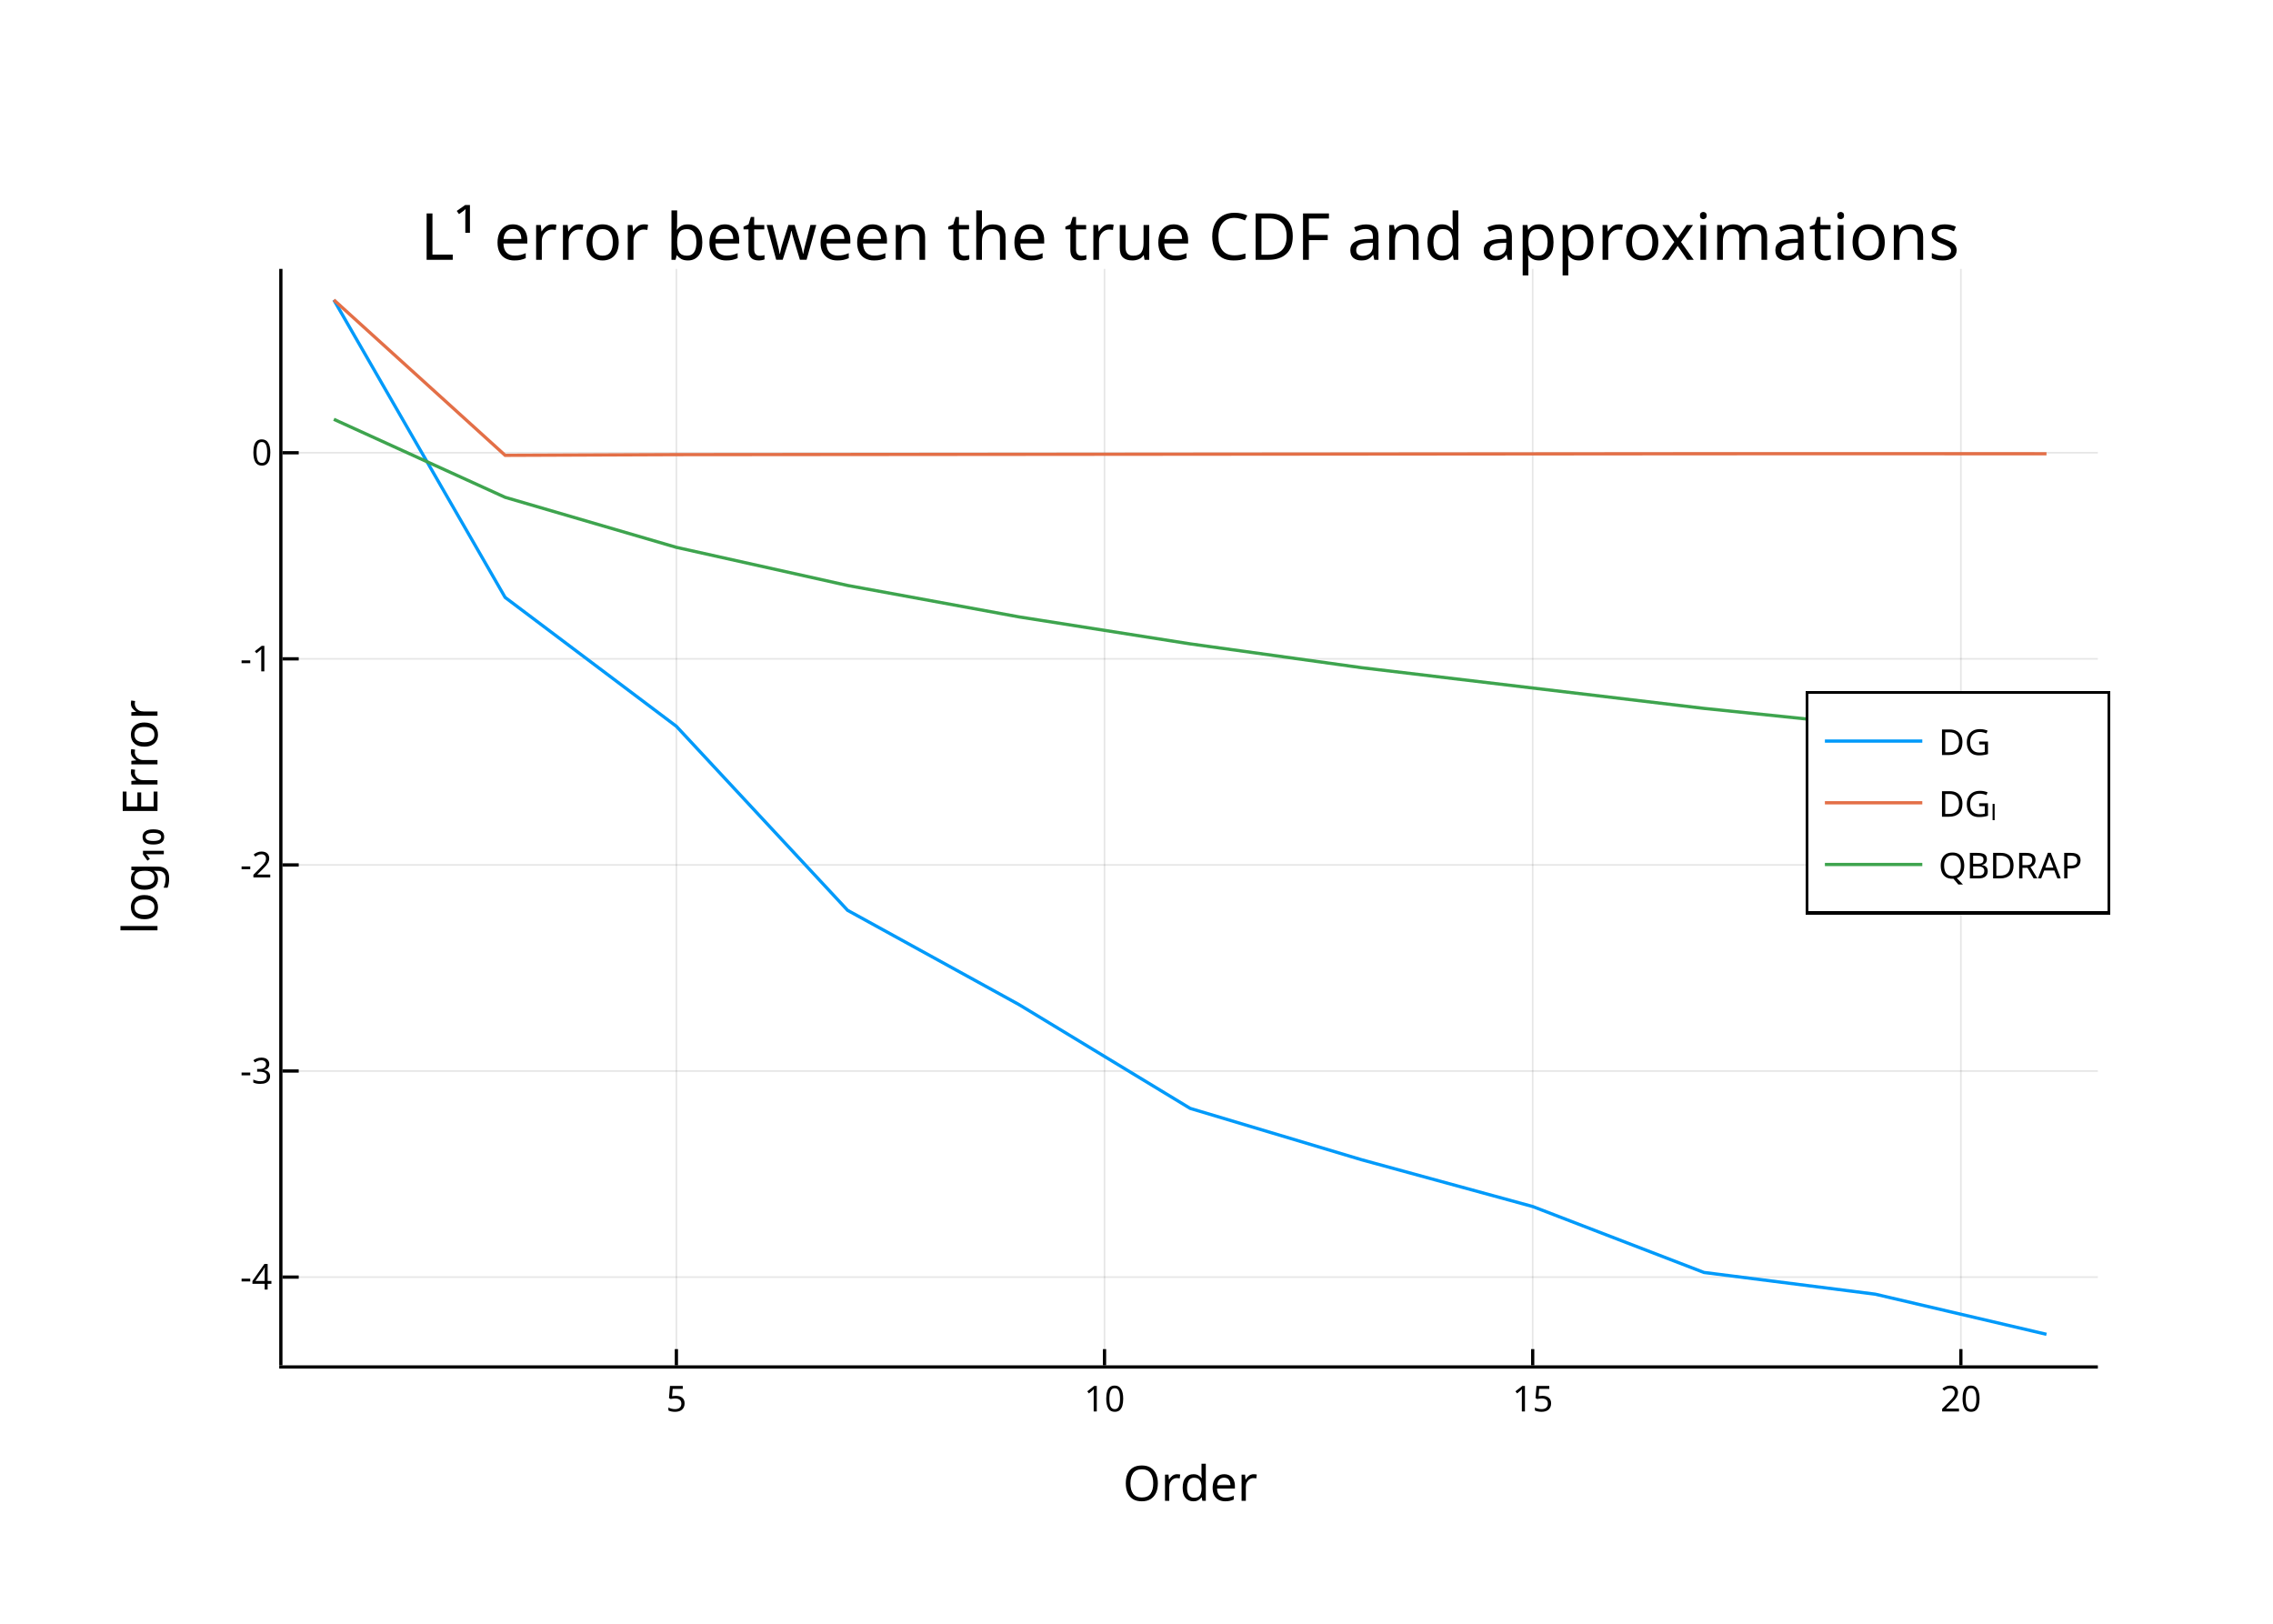
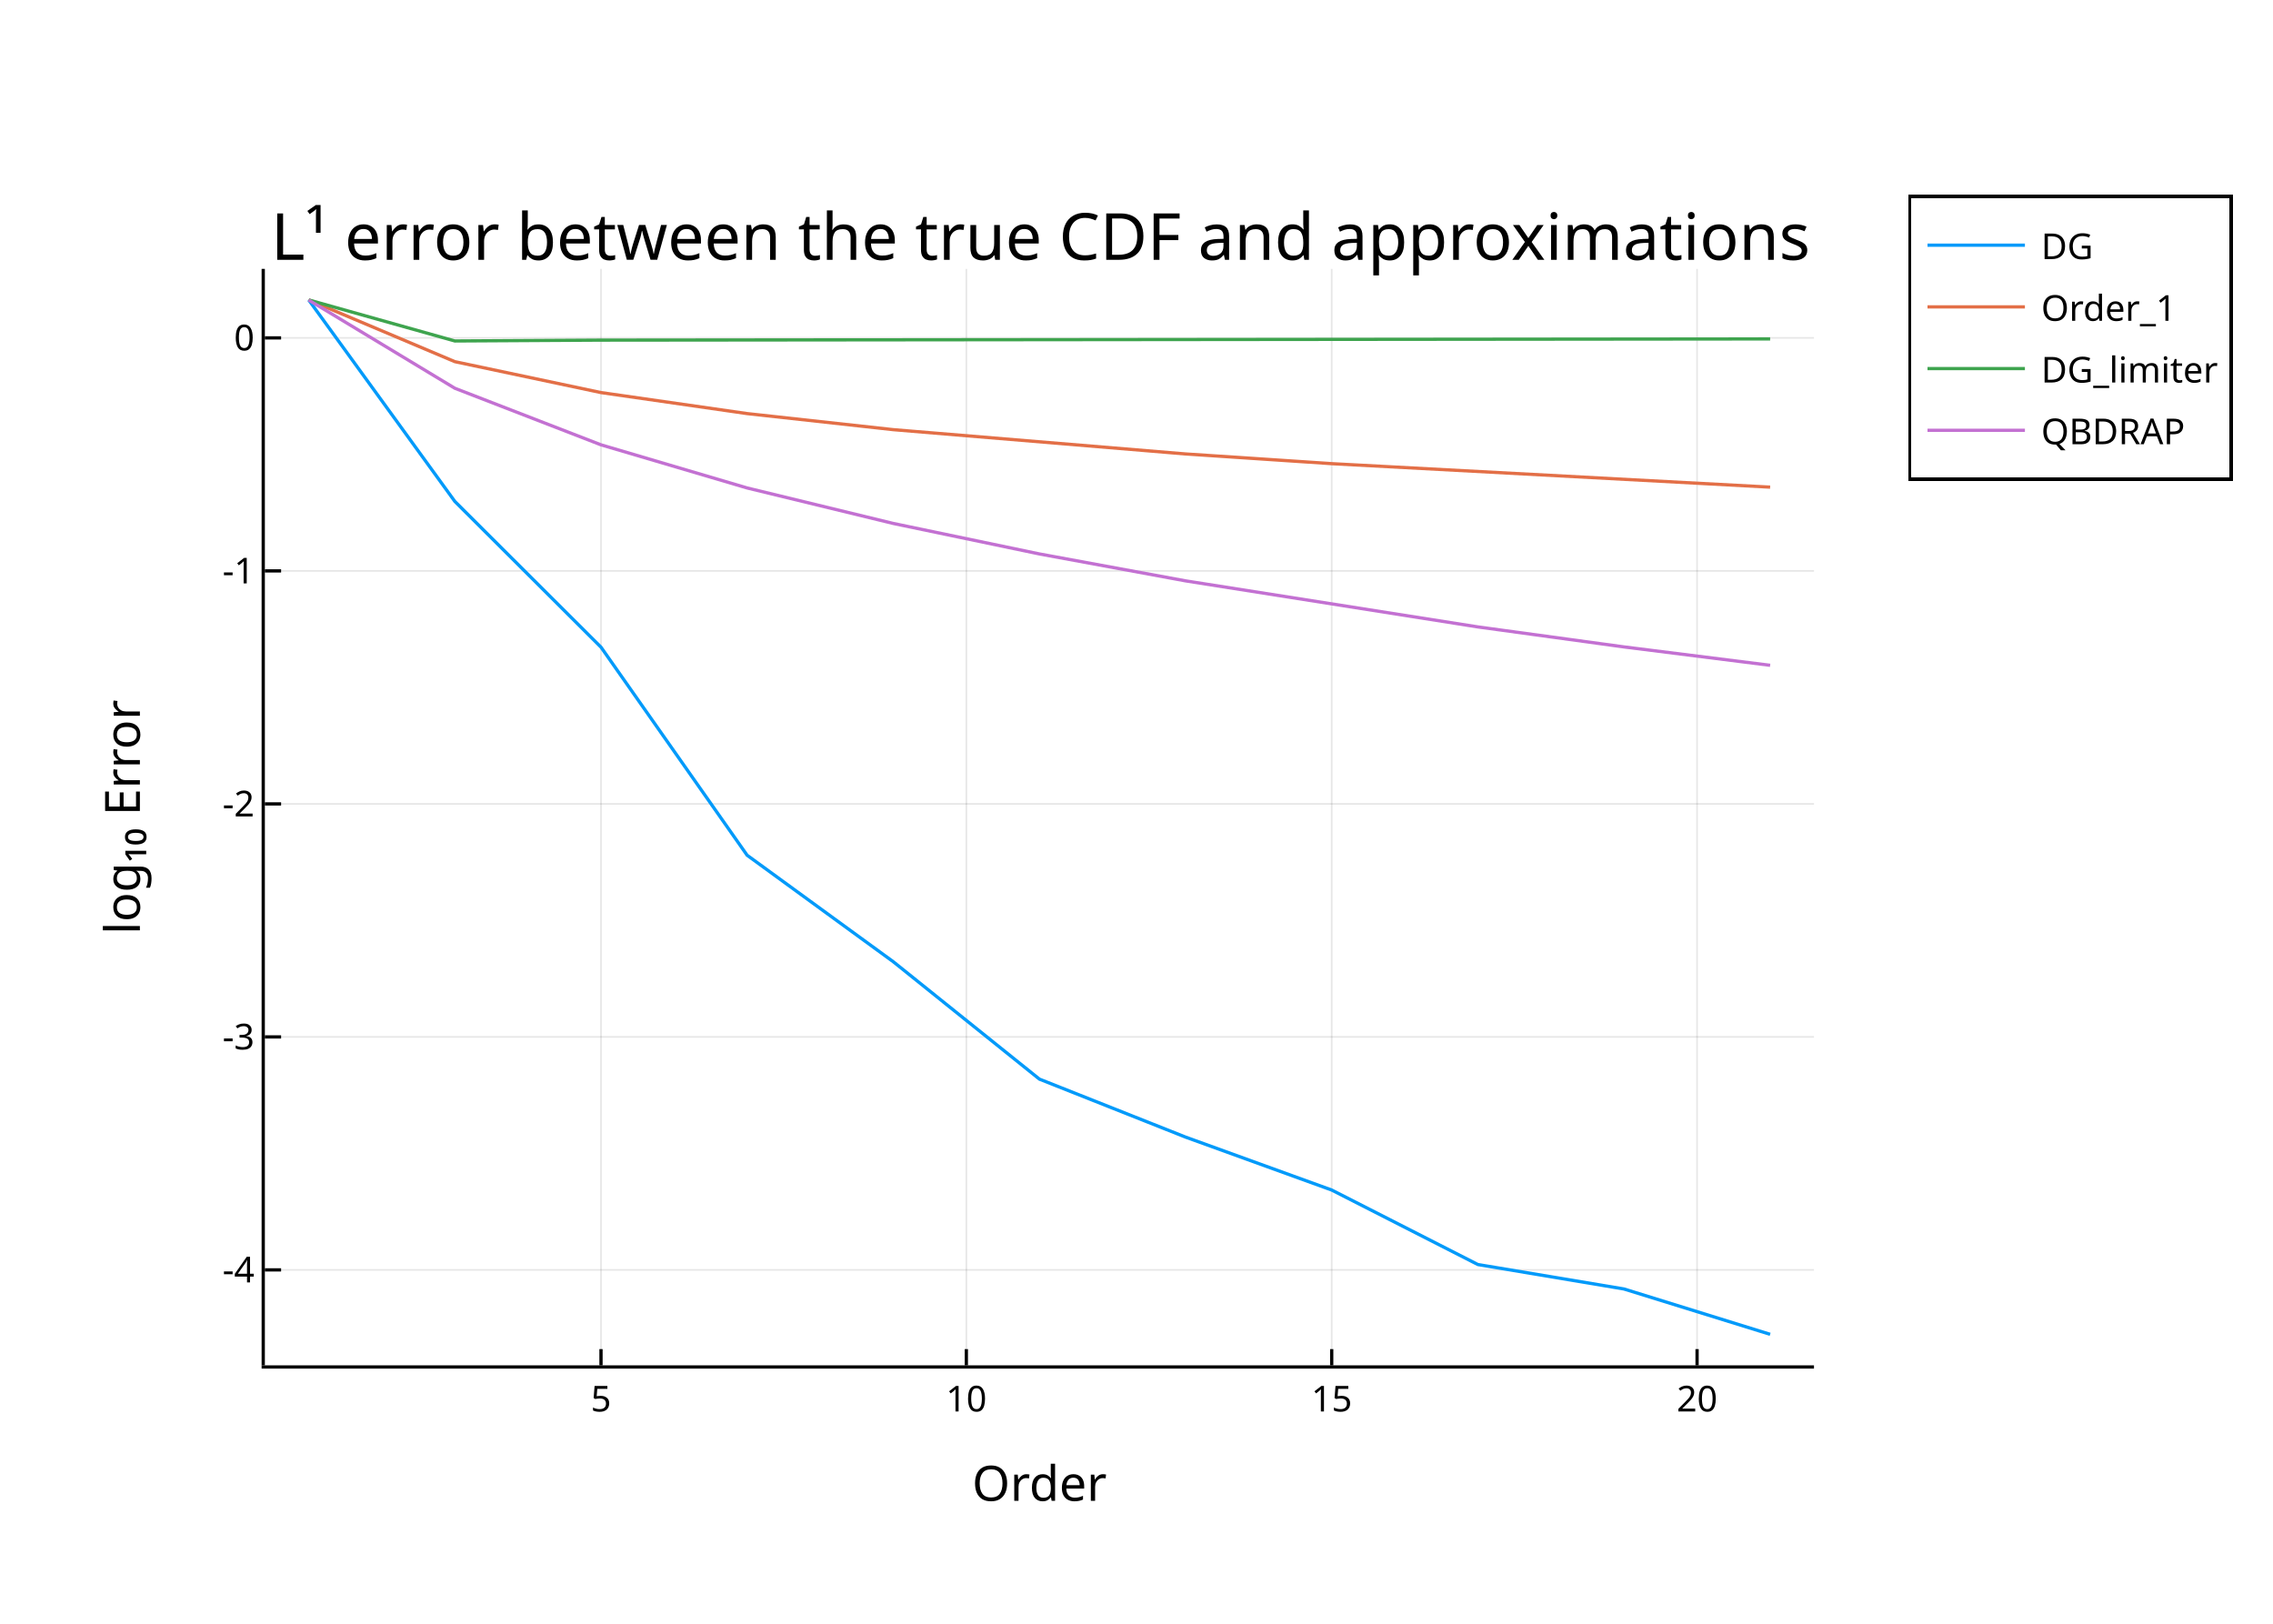
<svg xmlns="http://www.w3.org/2000/svg" class="main-svg" width="700" height="500" style="" viewBox="0 0 700 500">
  <rect x="0" y="0" width="700" height="500" style="fill: rgb(255, 255, 255); fill-opacity: 1;" />
-   <defs id="defs-e0230c">
+   <defs id="defs-a9709c">
    <g class="clips">
-       <clipPath id="clipe0230cxyplot" class="plotclip">
-         <rect width="559.07" height="337.635" />
-       </clipPath>
-       <clipPath class="axesclip" id="clipe0230cx">
-         <rect x="86.993" y="0" width="559.07" height="500" />
-       </clipPath>
-       <clipPath class="axesclip" id="clipe0230cy">
+       <clipPath id="clipa9709cxyplot" class="plotclip">
+         <rect width="477.073" height="337.635" />
+       </clipPath>
+       <clipPath class="axesclip" id="clipa9709cx">
+         <rect x="81.567" y="0" width="477.073" height="500" />
+       </clipPath>
+       <clipPath class="axesclip" id="clipa9709cy">
        <rect x="0" y="82.797" width="700" height="337.635" />
      </clipPath>
-       <clipPath class="axesclip" id="clipe0230cxy">
-         <rect x="86.993" y="82.797" width="559.07" height="337.635" />
+       <clipPath class="axesclip" id="clipa9709cxy">
+         <rect x="81.567" y="82.797" width="477.073" height="337.635" />
      </clipPath>
    </g>
    <g class="gradients" />
  </defs>
  <g class="bglayer" />
  <g class="layer-below">
    <g class="imagelayer" />
    <g class="shapelayer" />
  </g>
  <g class="cartesianlayer">
    <g class="subplot xy">
      <g class="layer-subplot">
        <g class="shapelayer" />
        <g class="imagelayer" />
      </g>
      <g class="gridlayer">
        <g class="x">
-           <path class="xgrid crisp" transform="translate(208.3026,0)" d="M0,82.797v337.635" style="stroke: rgb(0, 0, 0); stroke-opacity: 0.1; stroke-width: 0.5px;" />
-           <path class="xgrid crisp" transform="translate(340.1526,0)" d="M0,82.797v337.635" style="stroke: rgb(0, 0, 0); stroke-opacity: 0.1; stroke-width: 0.5px;" />
-           <path class="xgrid crisp" transform="translate(472.0126,0)" d="M0,82.797v337.635" style="stroke: rgb(0, 0, 0); stroke-opacity: 0.1; stroke-width: 0.5px;" />
-           <path class="xgrid crisp" transform="translate(603.8726,0)" d="M0,82.797v337.635" style="stroke: rgb(0, 0, 0); stroke-opacity: 0.1; stroke-width: 0.5px;" />
+           <path class="xgrid crisp" transform="translate(185.087,0)" d="M0,82.797v337.635" style="stroke: rgb(0, 0, 0); stroke-opacity: 0.1; stroke-width: 0.5px;" />
+           <path class="xgrid crisp" transform="translate(297.597,0)" d="M0,82.797v337.635" style="stroke: rgb(0, 0, 0); stroke-opacity: 0.1; stroke-width: 0.5px;" />
+           <path class="xgrid crisp" transform="translate(410.117,0)" d="M0,82.797v337.635" style="stroke: rgb(0, 0, 0); stroke-opacity: 0.1; stroke-width: 0.5px;" />
+           <path class="xgrid crisp" transform="translate(522.637,0)" d="M0,82.797v337.635" style="stroke: rgb(0, 0, 0); stroke-opacity: 0.1; stroke-width: 0.5px;" />
        </g>
        <g class="y">
-           <path class="ygrid crisp" transform="translate(0,393.2569)" d="M86.993,0h559.07" style="stroke: rgb(0, 0, 0); stroke-opacity: 0.1; stroke-width: 0.5px;" />
-           <path class="ygrid crisp" transform="translate(0,329.7969)" d="M86.993,0h559.07" style="stroke: rgb(0, 0, 0); stroke-opacity: 0.1; stroke-width: 0.5px;" />
-           <path class="ygrid crisp" transform="translate(0,266.3369)" d="M86.993,0h559.07" style="stroke: rgb(0, 0, 0); stroke-opacity: 0.1; stroke-width: 0.5px;" />
-           <path class="ygrid crisp" transform="translate(0,202.8769)" d="M86.993,0h559.07" style="stroke: rgb(0, 0, 0); stroke-opacity: 0.1; stroke-width: 0.5px;" />
-           <path class="ygrid crisp" transform="translate(0,139.4169)" d="M86.993,0h559.07" style="stroke: rgb(0, 0, 0); stroke-opacity: 0.1; stroke-width: 0.5px;" />
+           <path class="ygrid crisp" transform="translate(0,391.0369)" d="M81.567,0h477.073" style="stroke: rgb(0, 0, 0); stroke-opacity: 0.1; stroke-width: 0.5px;" />
+           <path class="ygrid crisp" transform="translate(0,319.2969)" d="M81.567,0h477.073" style="stroke: rgb(0, 0, 0); stroke-opacity: 0.1; stroke-width: 0.5px;" />
+           <path class="ygrid crisp" transform="translate(0,247.5469)" d="M81.567,0h477.073" style="stroke: rgb(0, 0, 0); stroke-opacity: 0.1; stroke-width: 0.5px;" />
+           <path class="ygrid crisp" transform="translate(0,175.7969)" d="M81.567,0h477.073" style="stroke: rgb(0, 0, 0); stroke-opacity: 0.1; stroke-width: 0.5px;" />
+           <path class="ygrid crisp" transform="translate(0,104.0469)" d="M81.567,0h477.073" style="stroke: rgb(0, 0, 0); stroke-opacity: 0.1; stroke-width: 0.5px;" />
        </g>
      </g>
      <g class="zerolinelayer" />
      <path class="xlines-below" />
      <path class="ylines-below" />
      <g class="overlines-below" />
      <g class="xaxislayer-below" />
      <g class="yaxislayer-below" />
      <g class="overaxes-below" />
-       <g class="plot" transform="translate(86.99256,82.79692)" clip-path="url('#clipe0230cxyplot')">
+       <g class="plot" transform="translate(81.56699,82.79692)" clip-path="url('#clipa9709cxyplot')">
        <g class="scatterlayer mlayer">
-           <g class="trace scatter traced889b2" style="stroke-miterlimit: 2; opacity: 1;">
-             <g class="fills" />
-             <g class="errorbars" />
-             <g class="lines">
-               <path class="js-line" d="M15.82,9.56L68.57,101.17L121.31,140.86L174.05,197.53L226.79,226.53L279.54,258.51L332.28,274.31L385.02,288.73L437.76,309.03L490.51,315.72L543.25,328.08" style="vector-effect: non-scaling-stroke; fill: none; stroke: rgb(0, 154, 250); stroke-opacity: 1; stroke-width: 1px; opacity: 1;" />
-             </g>
-             <g class="points" />
-             <g class="text" />
-           </g>
-           <g class="trace scatter tracec059a5" style="stroke-miterlimit: 2; opacity: 1;">
-             <g class="fills" />
-             <g class="errorbars" />
-             <g class="lines">
-               <path class="js-line" d="M15.82,9.56L68.57,57.41L121.31,57.2L437.76,56.92L490.51,56.91L543.25,56.93" style="vector-effect: non-scaling-stroke; fill: none; stroke: rgb(227, 111, 71); stroke-opacity: 1; stroke-width: 1px; opacity: 1;" />
-             </g>
-             <g class="points" />
-             <g class="text" />
-           </g>
-           <g class="trace scatter trace3f06d7" style="stroke-miterlimit: 2; opacity: 1;">
-             <g class="fills" />
-             <g class="errorbars" />
-             <g class="lines">
-               <path class="js-line" d="M15.82,46.32L68.57,70.34L121.31,85.75L174.05,97.49L226.79,107.16L279.54,115.47L332.28,122.8L437.76,135.34L490.51,140.79L543.25,145.8" style="vector-effect: non-scaling-stroke; fill: none; stroke: rgb(62, 164, 78); stroke-opacity: 1; stroke-width: 1px; opacity: 1;" />
+           <g class="trace scatter trace3fc448" style="stroke-miterlimit: 2; opacity: 1;">
+             <g class="fills" />
+             <g class="errorbars" />
+             <g class="lines">
+               <path class="js-line" d="M13.5,9.56L58.51,71.61L103.52,116.49L148.52,180.56L193.53,213.35L238.54,249.5L283.54,267.35L328.55,283.65L373.56,306.59L418.56,314.12L463.57,328.08" style="vector-effect: non-scaling-stroke; fill: none; stroke: rgb(0, 154, 250); stroke-opacity: 1; stroke-width: 1px; opacity: 1;" />
+             </g>
+             <g class="points" />
+             <g class="text" />
+           </g>
+           <g class="trace scatter tracefcc829" style="stroke-miterlimit: 2; opacity: 1;">
+             <g class="fills" />
+             <g class="errorbars" />
+             <g class="lines">
+               <path class="js-line" d="M13.5,9.56L58.51,28.57L103.52,38.09L148.52,44.56L193.53,49.51L283.54,56.99L328.55,59.98L463.57,67.21" style="vector-effect: non-scaling-stroke; fill: none; stroke: rgb(227, 111, 71); stroke-opacity: 1; stroke-width: 1px; opacity: 1;" />
+             </g>
+             <g class="points" />
+             <g class="text" />
+           </g>
+           <g class="trace scatter trace076ed4" style="stroke-miterlimit: 2; opacity: 1;">
+             <g class="fills" />
+             <g class="errorbars" />
+             <g class="lines">
+               <path class="js-line" d="M13.5,9.56L58.51,22.2L103.52,21.94L463.57,21.57" style="vector-effect: non-scaling-stroke; fill: none; stroke: rgb(62, 164, 78); stroke-opacity: 1; stroke-width: 1px; opacity: 1;" />
+             </g>
+             <g class="points" />
+             <g class="text" />
+           </g>
+           <g class="trace scatter trace6f905e" style="stroke-miterlimit: 2; opacity: 1;">
+             <g class="fills" />
+             <g class="errorbars" />
+             <g class="lines">
+               <path class="js-line" d="M13.5,9.6L58.51,36.76L103.52,54.18L148.52,67.46L193.53,78.39L238.54,87.78L283.54,96.07L373.56,110.25L418.56,116.41L463.57,122.07" style="vector-effect: non-scaling-stroke; fill: none; stroke: rgb(195, 113, 210); stroke-opacity: 1; stroke-width: 1px; opacity: 1;" />
            </g>
            <g class="points" />
            <g class="text" />
          </g>
        </g>
      </g>
      <g class="overplot" />
-       <path class="xlines-above crisp" d="M85.993,420.932H646.063" style="fill: none; stroke-width: 1px; stroke: rgb(0, 0, 0); stroke-opacity: 1;" />
-       <path class="ylines-above crisp" d="M86.493,82.797V420.432" style="fill: none; stroke-width: 1px; stroke: rgb(0, 0, 0); stroke-opacity: 1;" />
+       <path class="xlines-above crisp" d="M80.567,420.932H558.64" style="fill: none; stroke-width: 1px; stroke: rgb(0, 0, 0); stroke-opacity: 1;" />
+       <path class="ylines-above crisp" d="M81.067,82.797V420.432" style="fill: none; stroke-width: 1px; stroke: rgb(0, 0, 0); stroke-opacity: 1;" />
      <g class="overlines-above" />
      <g class="xaxislayer-above">
-         <path class="xtick ticks crisp" d="M0,420.432v-5" transform="translate(208.3026,0)" style="stroke: rgb(0, 0, 0); stroke-opacity: 1; stroke-width: 1px;" />
-         <path class="xtick ticks crisp" d="M0,420.432v-5" transform="translate(340.1526,0)" style="stroke: rgb(0, 0, 0); stroke-opacity: 1; stroke-width: 1px;" />
-         <path class="xtick ticks crisp" d="M0,420.432v-5" transform="translate(472.0126,0)" style="stroke: rgb(0, 0, 0); stroke-opacity: 1; stroke-width: 1px;" />
-         <path class="xtick ticks crisp" d="M0,420.432v-5" transform="translate(603.8726,0)" style="stroke: rgb(0, 0, 0); stroke-opacity: 1; stroke-width: 1px;" />
-         <g class="xtick">
-           <text text-anchor="middle" x="0" y="434.632" transform="translate(208.3026,0)" style="font-family: sans-serif; font-size: 11px; fill: rgb(0, 0, 0); fill-opacity: 1; white-space: pre;">5</text>
-         </g>
-         <g class="xtick">
-           <text text-anchor="middle" x="0" y="434.632" transform="translate(340.1526,0)" style="font-family: sans-serif; font-size: 11px; fill: rgb(0, 0, 0); fill-opacity: 1; white-space: pre;">10</text>
-         </g>
-         <g class="xtick">
-           <text text-anchor="middle" x="0" y="434.632" transform="translate(472.0126,0)" style="font-family: sans-serif; font-size: 11px; fill: rgb(0, 0, 0); fill-opacity: 1; white-space: pre;">15</text>
-         </g>
-         <g class="xtick">
-           <text text-anchor="middle" x="0" y="434.632" transform="translate(603.8726,0)" style="font-family: sans-serif; font-size: 11px; fill: rgb(0, 0, 0); fill-opacity: 1; white-space: pre;">20</text>
+         <path class="xtick ticks crisp" d="M0,420.432v-5" transform="translate(185.087,0)" style="stroke: rgb(0, 0, 0); stroke-opacity: 1; stroke-width: 1px;" />
+         <path class="xtick ticks crisp" d="M0,420.432v-5" transform="translate(297.597,0)" style="stroke: rgb(0, 0, 0); stroke-opacity: 1; stroke-width: 1px;" />
+         <path class="xtick ticks crisp" d="M0,420.432v-5" transform="translate(410.117,0)" style="stroke: rgb(0, 0, 0); stroke-opacity: 1; stroke-width: 1px;" />
+         <path class="xtick ticks crisp" d="M0,420.432v-5" transform="translate(522.637,0)" style="stroke: rgb(0, 0, 0); stroke-opacity: 1; stroke-width: 1px;" />
+         <g class="xtick">
+           <text text-anchor="middle" x="0" y="434.632" transform="translate(185.087,0)" style="font-family: sans-serif; font-size: 11px; fill: rgb(0, 0, 0); fill-opacity: 1; white-space: pre;">5</text>
+         </g>
+         <g class="xtick">
+           <text text-anchor="middle" x="0" y="434.632" transform="translate(297.597,0)" style="font-family: sans-serif; font-size: 11px; fill: rgb(0, 0, 0); fill-opacity: 1; white-space: pre;">10</text>
+         </g>
+         <g class="xtick">
+           <text text-anchor="middle" x="0" y="434.632" transform="translate(410.117,0)" style="font-family: sans-serif; font-size: 11px; fill: rgb(0, 0, 0); fill-opacity: 1; white-space: pre;">15</text>
+         </g>
+         <g class="xtick">
+           <text text-anchor="middle" x="0" y="434.632" transform="translate(522.637,0)" style="font-family: sans-serif; font-size: 11px; fill: rgb(0, 0, 0); fill-opacity: 1; white-space: pre;">20</text>
        </g>
      </g>
      <g class="yaxislayer-above">
-         <path class="ytick ticks crisp" d="M86.993,0h5" transform="translate(0,393.2569)" style="stroke: rgb(0, 0, 0); stroke-opacity: 1; stroke-width: 1px;" />
-         <path class="ytick ticks crisp" d="M86.993,0h5" transform="translate(0,329.7969)" style="stroke: rgb(0, 0, 0); stroke-opacity: 1; stroke-width: 1px;" />
-         <path class="ytick ticks crisp" d="M86.993,0h5" transform="translate(0,266.3369)" style="stroke: rgb(0, 0, 0); stroke-opacity: 1; stroke-width: 1px;" />
-         <path class="ytick ticks crisp" d="M86.993,0h5" transform="translate(0,202.8769)" style="stroke: rgb(0, 0, 0); stroke-opacity: 1; stroke-width: 1px;" />
-         <path class="ytick ticks crisp" d="M86.993,0h5" transform="translate(0,139.4169)" style="stroke: rgb(0, 0, 0); stroke-opacity: 1; stroke-width: 1px;" />
-         <g class="ytick">
-           <text text-anchor="end" x="83.793" y="3.85" transform="translate(0,393.2569)" style="font-family: sans-serif; font-size: 11px; fill: rgb(0, 0, 0); fill-opacity: 1; white-space: pre;">-4</text>
-         </g>
-         <g class="ytick">
-           <text text-anchor="end" x="83.793" y="3.85" transform="translate(0,329.7969)" style="font-family: sans-serif; font-size: 11px; fill: rgb(0, 0, 0); fill-opacity: 1; white-space: pre;">-3</text>
-         </g>
-         <g class="ytick">
-           <text text-anchor="end" x="83.793" y="3.85" transform="translate(0,266.3369)" style="font-family: sans-serif; font-size: 11px; fill: rgb(0, 0, 0); fill-opacity: 1; white-space: pre;">-2</text>
-         </g>
-         <g class="ytick">
-           <text text-anchor="end" x="83.793" y="3.85" transform="translate(0,202.8769)" style="font-family: sans-serif; font-size: 11px; fill: rgb(0, 0, 0); fill-opacity: 1; white-space: pre;">-1</text>
-         </g>
-         <g class="ytick">
-           <text text-anchor="end" x="83.793" y="3.85" transform="translate(0,139.4169)" style="font-family: sans-serif; font-size: 11px; fill: rgb(0, 0, 0); fill-opacity: 1; white-space: pre;">0</text>
+         <path class="ytick ticks crisp" d="M81.567,0h5" transform="translate(0,391.0369)" style="stroke: rgb(0, 0, 0); stroke-opacity: 1; stroke-width: 1px;" />
+         <path class="ytick ticks crisp" d="M81.567,0h5" transform="translate(0,319.2969)" style="stroke: rgb(0, 0, 0); stroke-opacity: 1; stroke-width: 1px;" />
+         <path class="ytick ticks crisp" d="M81.567,0h5" transform="translate(0,247.5469)" style="stroke: rgb(0, 0, 0); stroke-opacity: 1; stroke-width: 1px;" />
+         <path class="ytick ticks crisp" d="M81.567,0h5" transform="translate(0,175.7969)" style="stroke: rgb(0, 0, 0); stroke-opacity: 1; stroke-width: 1px;" />
+         <path class="ytick ticks crisp" d="M81.567,0h5" transform="translate(0,104.0469)" style="stroke: rgb(0, 0, 0); stroke-opacity: 1; stroke-width: 1px;" />
+         <g class="ytick">
+           <text text-anchor="end" x="78.367" y="3.85" transform="translate(0,391.0369)" style="font-family: sans-serif; font-size: 11px; fill: rgb(0, 0, 0); fill-opacity: 1; white-space: pre;">-4</text>
+         </g>
+         <g class="ytick">
+           <text text-anchor="end" x="78.367" y="3.85" transform="translate(0,319.2969)" style="font-family: sans-serif; font-size: 11px; fill: rgb(0, 0, 0); fill-opacity: 1; white-space: pre;">-3</text>
+         </g>
+         <g class="ytick">
+           <text text-anchor="end" x="78.367" y="3.85" transform="translate(0,247.5469)" style="font-family: sans-serif; font-size: 11px; fill: rgb(0, 0, 0); fill-opacity: 1; white-space: pre;">-2</text>
+         </g>
+         <g class="ytick">
+           <text text-anchor="end" x="78.367" y="3.85" transform="translate(0,175.7969)" style="font-family: sans-serif; font-size: 11px; fill: rgb(0, 0, 0); fill-opacity: 1; white-space: pre;">-1</text>
+         </g>
+         <g class="ytick">
+           <text text-anchor="end" x="78.367" y="3.85" transform="translate(0,104.0469)" style="font-family: sans-serif; font-size: 11px; fill: rgb(0, 0, 0); fill-opacity: 1; white-space: pre;">0</text>
        </g>
      </g>
      <g class="overaxes-above" />
    </g>
  </g>
  <g class="polarlayer" />
  <g class="ternarylayer" />
  <g class="geolayer" />
  <g class="funnelarealayer" />
  <g class="pielayer" />
  <g class="treemaplayer" />
  <g class="sunburstlayer" />
  <g class="glimages" />
-   <defs id="topdefs-e0230c">
+   <defs id="topdefs-a9709c">
    <g class="clips" />
-     <clipPath id="legende0230c">
-       <rect width="92" height="67" x="1" y="1" />
+     <clipPath id="legenda9709c">
+       <rect width="98" height="86" x="1" y="1" />
    </clipPath>
  </defs>
  <g class="layer-above">
    <g class="imagelayer" />
    <g class="shapelayer" />
  </g>
  <g class="infolayer">
-     <g class="legend" pointer-events="all" transform="translate(556,212.7)">
-       <rect class="bg" shape-rendering="crispEdges" width="93" height="68" x="0.5" y="0.5" style="stroke: rgb(0, 0, 0); stroke-opacity: 1; fill: rgb(255, 255, 255); fill-opacity: 1; stroke-width: 1px;" />
-       <g class="scrollbox" transform="" clip-path="url('#legende0230c')">
+     <g class="legend" pointer-events="all" transform="translate(587.6,60)">
+       <rect class="bg" shape-rendering="crispEdges" width="99" height="87" x="0.5" y="0.5" style="stroke: rgb(0, 0, 0); stroke-opacity: 1; fill: rgb(255, 255, 255); fill-opacity: 1; stroke-width: 1px;" />
+       <g class="scrollbox" transform="" clip-path="url('#legenda9709c')">
        <g class="groups">
          <g class="traces" transform="translate(1,15.5)" style="opacity: 1;">
            <text class="legendtext" text-anchor="start" x="40" y="4.29" style="font-family: sans-serif; font-size: 11px; fill: rgb(0, 0, 0); fill-opacity: 1; white-space: pre;">DG</text>
            <g class="layers" style="opacity: 1;">
              <g class="legendfill" />
              <g class="legendlines">
                <path class="js-line" d="M5,0h30" style="fill: none; stroke: rgb(0, 154, 250); stroke-opacity: 1; stroke-width: 1px;" />
              </g>
              <g class="legendsymbols">
                <g class="legendpoints" />
              </g>
            </g>
-             <rect class="legendtoggle" x="0" y="-9.5" width="86.469" height="19" style="fill: rgb(0, 0, 0); fill-opacity: 0;" />
+             <rect class="legendtoggle" x="0" y="-9.5" width="92.109" height="19" style="fill: rgb(0, 0, 0); fill-opacity: 0;" />
          </g>
          <g class="traces" transform="translate(1,34.5)" style="opacity: 1;">
-             <text class="legendtext" text-anchor="start" x="40" y="4.29" style="font-family: sans-serif; font-size: 11px; fill: rgb(0, 0, 0); fill-opacity: 1; white-space: pre;">DGₗ</text>
+             <text class="legendtext" text-anchor="start" x="40" y="4.29" style="font-family: sans-serif; font-size: 11px; fill: rgb(0, 0, 0); fill-opacity: 1; white-space: pre;">Order_1</text>
            <g class="layers" style="opacity: 1;">
              <g class="legendfill" />
              <g class="legendlines">
                <path class="js-line" d="M5,0h30" style="fill: none; stroke: rgb(227, 111, 71); stroke-opacity: 1; stroke-width: 1px;" />
              </g>
              <g class="legendsymbols">
                <g class="legendpoints" />
              </g>
            </g>
-             <rect class="legendtoggle" x="0" y="-9.5" width="86.469" height="19" style="fill: rgb(0, 0, 0); fill-opacity: 0;" />
+             <rect class="legendtoggle" x="0" y="-9.5" width="92.109" height="19" style="fill: rgb(0, 0, 0); fill-opacity: 0;" />
          </g>
          <g class="traces" transform="translate(1,53.5)" style="opacity: 1;">
+             <text class="legendtext" text-anchor="start" x="40" y="4.29" style="font-family: sans-serif; font-size: 11px; fill: rgb(0, 0, 0); fill-opacity: 1; white-space: pre;">DG_limiter</text>
+             <g class="layers" style="opacity: 1;">
+               <g class="legendfill" />
+               <g class="legendlines">
+                 <path class="js-line" d="M5,0h30" style="fill: none; stroke: rgb(62, 164, 78); stroke-opacity: 1; stroke-width: 1px;" />
+               </g>
+               <g class="legendsymbols">
+                 <g class="legendpoints" />
+               </g>
+             </g>
+             <rect class="legendtoggle" x="0" y="-9.5" width="92.109" height="19" style="fill: rgb(0, 0, 0); fill-opacity: 0;" />
+           </g>
+           <g class="traces" transform="translate(1,72.5)" style="opacity: 1;">
            <text class="legendtext" text-anchor="start" x="40" y="4.29" style="font-family: sans-serif; font-size: 11px; fill: rgb(0, 0, 0); fill-opacity: 1; white-space: pre;">QBDRAP</text>
            <g class="layers" style="opacity: 1;">
              <g class="legendfill" />
              <g class="legendlines">
-                 <path class="js-line" d="M5,0h30" style="fill: none; stroke: rgb(62, 164, 78); stroke-opacity: 1; stroke-width: 1px;" />
-               </g>
-               <g class="legendsymbols">
-                 <g class="legendpoints" />
-               </g>
-             </g>
-             <rect class="legendtoggle" x="0" y="-9.5" width="86.469" height="19" style="fill: rgb(0, 0, 0); fill-opacity: 0;" />
+                 <path class="js-line" d="M5,0h30" style="fill: none; stroke: rgb(195, 113, 210); stroke-opacity: 1; stroke-width: 1px;" />
+               </g>
+               <g class="legendsymbols">
+                 <g class="legendpoints" />
+               </g>
+             </g>
+             <rect class="legendtoggle" x="0" y="-9.5" width="92.109" height="19" style="fill: rgb(0, 0, 0); fill-opacity: 0;" />
          </g>
        </g>
      </g>
      <rect class="scrollbar" rx="20" ry="3" width="0" height="0" x="0" y="0" style="fill: rgb(128, 139, 164); fill-opacity: 1;" />
    </g>
    <g class="g-gtitle" />
    <g class="g-xtitle">
-       <text class="xtitle" x="366.528" y="462.141" text-anchor="middle" style="font-family: sans-serif; font-size: 15px; fill: rgb(0, 0, 0); opacity: 1; font-weight: normal; white-space: pre;">Order</text>
+       <text class="xtitle" x="320.104" y="462.141" text-anchor="middle" style="font-family: sans-serif; font-size: 15px; fill: rgb(0, 0, 0); opacity: 1; font-weight: normal; white-space: pre;">Order</text>
    </g>
    <g class="g-ytitle">
-       <text class="ytitle" transform="rotate(-90,48.5,251.6146)" x="48.5" y="251.615" text-anchor="middle" style="font-family: sans-serif; font-size: 15px; fill: rgb(0, 0, 0); opacity: 1; font-weight: normal; white-space: pre;">log₁₀ Error</text>
+       <text class="ytitle" transform="rotate(-90,43.07812,251.6146)" x="43.078" y="251.615" text-anchor="middle" style="font-family: sans-serif; font-size: 15px; fill: rgb(0, 0, 0); opacity: 1; font-weight: normal; white-space: pre;">log₁₀ Error</text>
    </g>
    <g class="annotation" data-index="0" style="opacity: 1;">
-       <g class="annotation-text-g" transform="rotate(0,366.5278,73)">
-         <g class="cursor-pointer" transform="translate(141,60)">
+       <g class="annotation-text-g" transform="rotate(0,320.1037,73)">
+         <g class="cursor-pointer" transform="translate(95,60)">
          <rect class="bg" x="0.5" y="0.5" width="450" height="25" style="stroke-width: 1px; stroke: rgb(0, 0, 0); stroke-opacity: 0; fill: rgb(0, 0, 0); fill-opacity: 0;" />
          <text class="annotation-text" text-anchor="middle" x="225.453" y="20" style="font-family: sans-serif; font-size: 20px; fill: rgb(0, 0, 0); fill-opacity: 1; white-space: pre;">L¹ error between the true CDF and approximations</text>
        </g>
      </g>
    </g>
  </g>
</svg>
